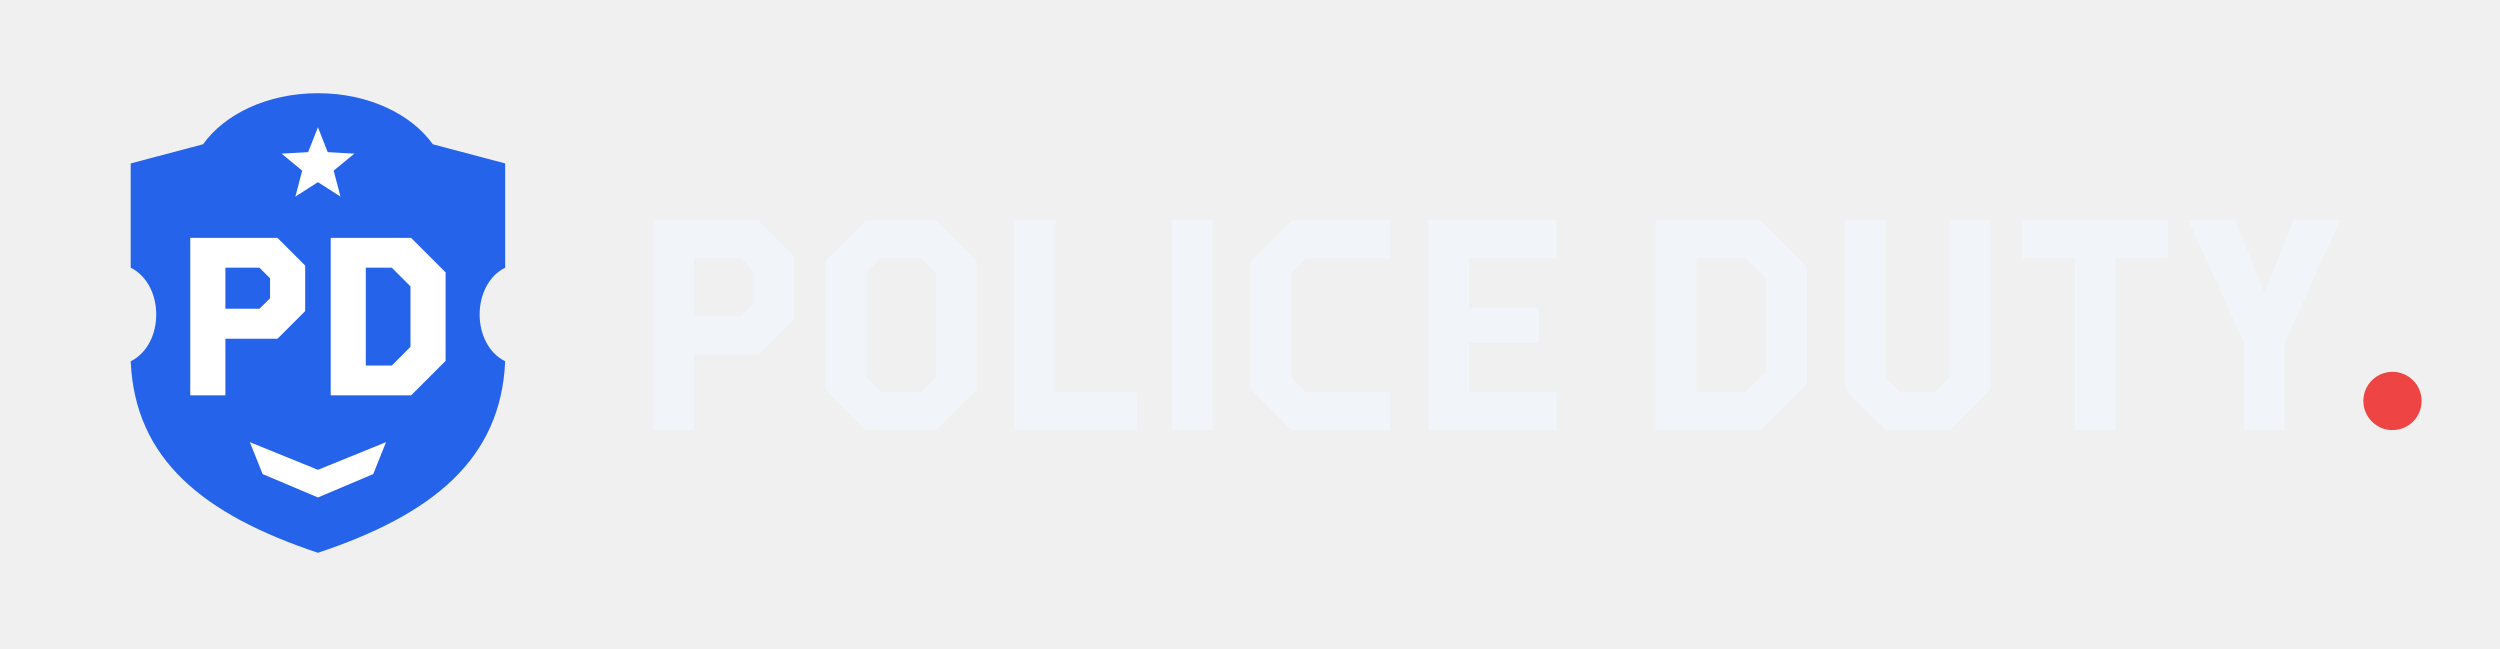
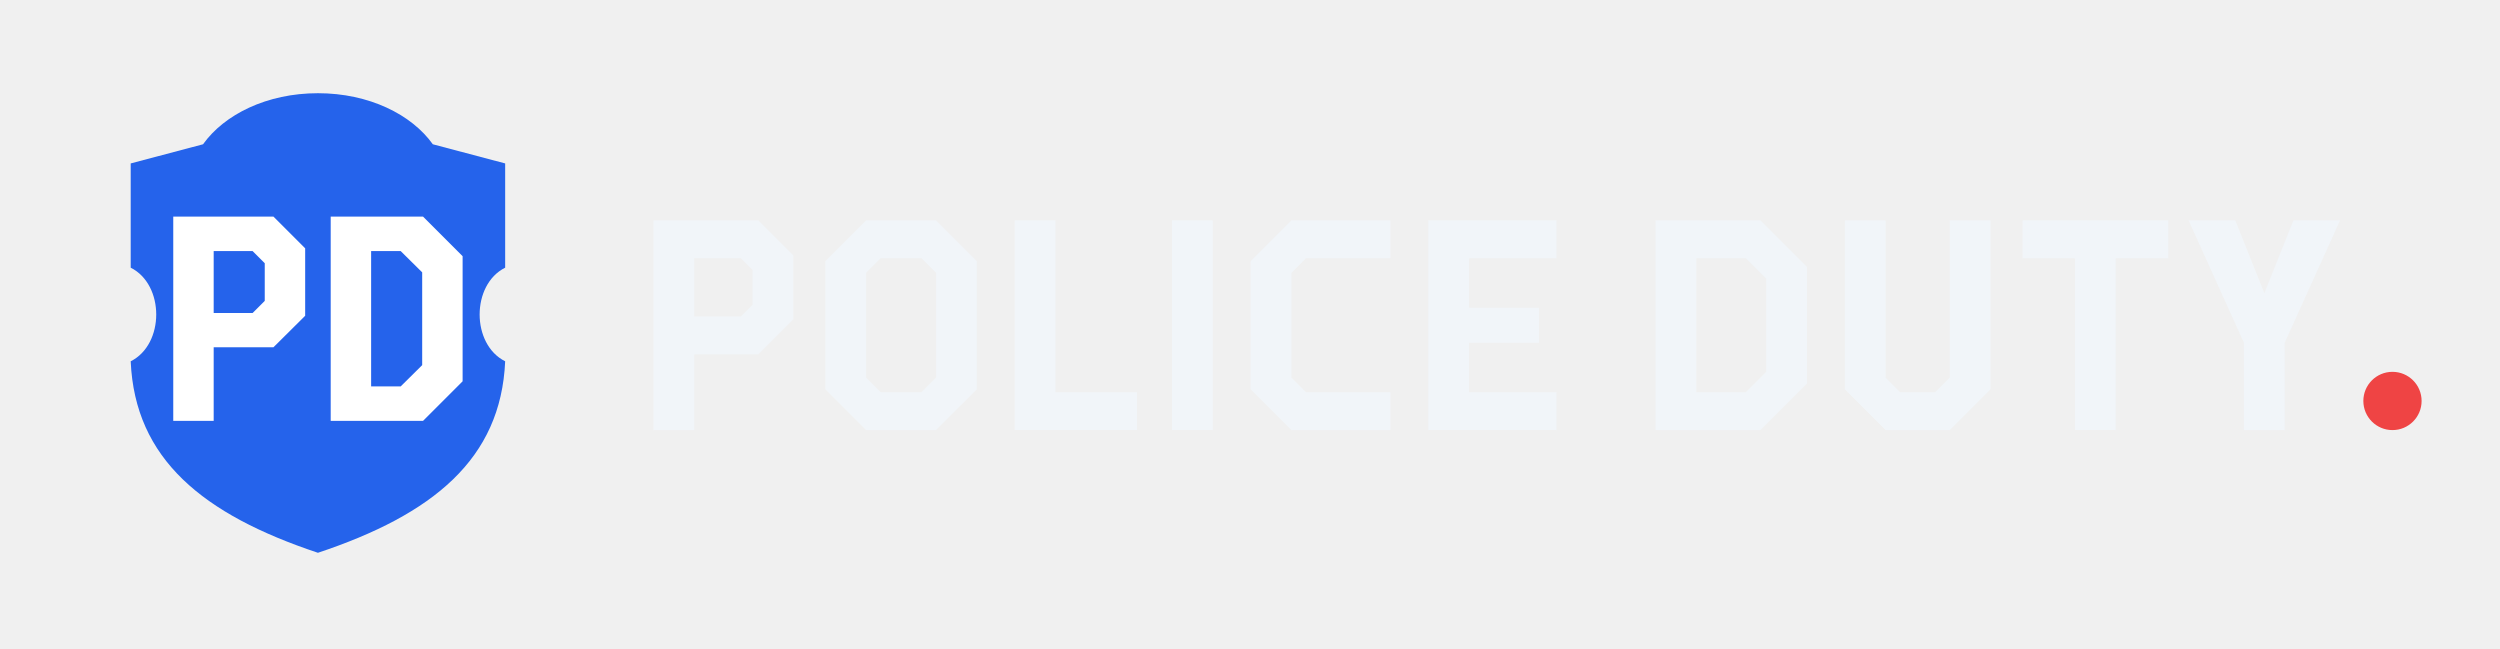
<svg xmlns="http://www.w3.org/2000/svg" viewBox="0 0 987 256" width="987" height="256" role="img" aria-labelledby="title">
  <g id="symbol" transform="translate(18 20) scale(0.84)">
    <path fill="#2563EB" d="M128 20 C152 20 172 30 182 44 L216 53 V102 C200 110 200 138 216 146 C214 192 182 218 128 236 C74 218 42 192 40 146 C56 138 56 110 40 102 V53 L74 44 C84 30 104 20 128 20 Z" />
-     <path fill="#FFFFFF" d="M128 36 L132.6 47.7 L145.1 48.4 L135.4 56.4 L138.6 68.6 L128 61.8 L117.4 68.6 L120.6 56.4 L110.9 48.4 L123.4 47.7 Z" />
-     <path fill="#FFFFFF" fill-rule="evenodd" d="M68 88 H109 L122 101 V122.4 L109 135.4 H84.5 V162 H68 Z M84.5 102 H100.5 L105.5 107 V116.4 L100.5 121.3 H84.5 Z" />
-     <path fill="#FFFFFF" fill-rule="evenodd" d="M134 88 H171.8 L188 104.2 V145.8 L171.8 162 H134 Z M150.5 102 H162.7 L171.5 110.8 V139.2 L162.7 148 H150.5 Z" />
-     <path fill="#FFFFFF" d="M96 184 L128 197 L160 184 L154 199 L128 210 L102 199 Z" />
+     <path fill="#FFFFFF" fill-rule="evenodd" d="M60 78 H107.1 L122 92.9 V124.6 L107.1 139.4 H79 V174 H60 Z M79 94.2 H97.3 L103 99.9 V117.6 L97.3 123.3 H79 Z" />
+     <path fill="#FFFFFF" fill-rule="evenodd" d="M134 78 H177.4 L196 96.6 V155.4 L177.4 174 H134 Z M153 94.2 H166.9 L177 104.2 V147.8 L166.9 157.8 H153 Z" />
  </g>
  <g id="wordmark" transform="translate(258 87) scale(1.15)">
    <path fill="#F1F5F9" fill-rule="evenodd" d="M0 0 H36 L48 12 V34 L36 46 H14 V72 H0 Z M14 13 H30 L34 17 V29 L30 33 H14 Z" />
    <path fill="#F1F5F9" fill-rule="evenodd" d="M73 0 H97 L111 14 V58 L97 72 H73 L59 58 V14 Z M78 13 H92 L97 18 V54 L92 59 H78 L73 54 V18 Z" />
    <path fill="#F1F5F9" d="M124 0 H138 V59 H166 V72 H124 Z" />
    <path fill="#F1F5F9" d="M178 0 H192 V72 H178 Z" />
    <path fill="#F1F5F9" d="M219 0 H253 V13 H224 L219 18 V54 L224 59 H253 V72 H219 L205 58 V14 Z" />
    <path fill="#F1F5F9" d="M266 0 H310 V13 H280 V30 H304 V42 H280 V59 H310 V72 H266 Z" />
    <path fill="#F1F5F9" fill-rule="evenodd" d="M344 0 H380 L396 16 V56 L380 72 H344 Z M358 13 H375 L382 20 V52 L375 59 H358 Z" />
    <path fill="#F1F5F9" d="M409 0 H423 V54 L428 59 H440 L445 54 V0 H459 V58 L445 72 H423 L409 58 Z" />
    <path fill="#F1F5F9" d="M470 0 H520 V13 H502 V72 H488 V13 H470 Z" />
    <path fill="#F1F5F9" d="M527 0 H543 L553 25 L563 0 H579 L560 42 V72 H546 V42 Z" />
    <circle fill="#EF4444" cx="597" cy="62" r="10" />
  </g>
</svg>
